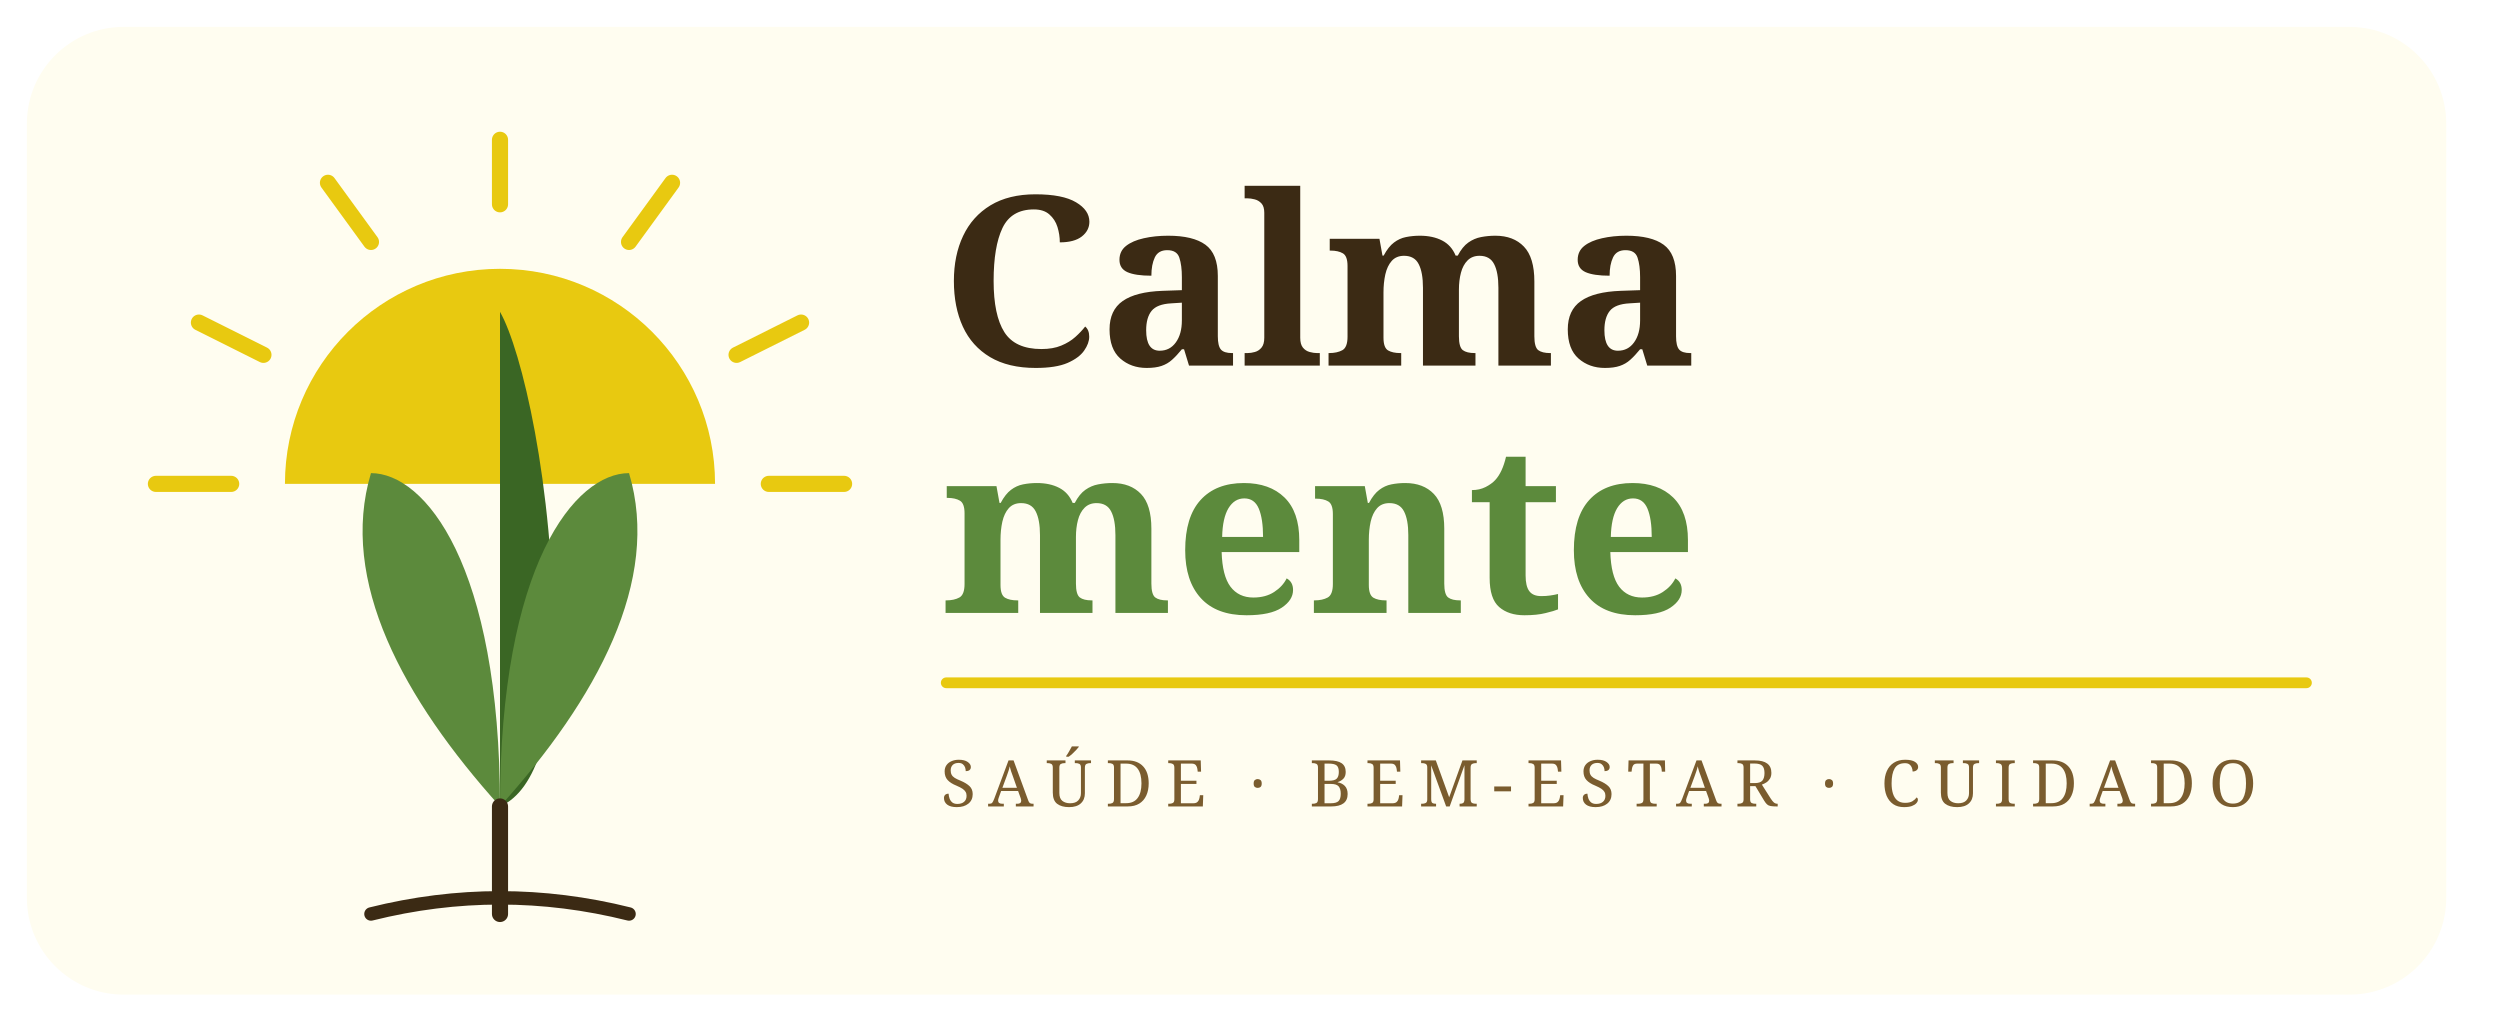
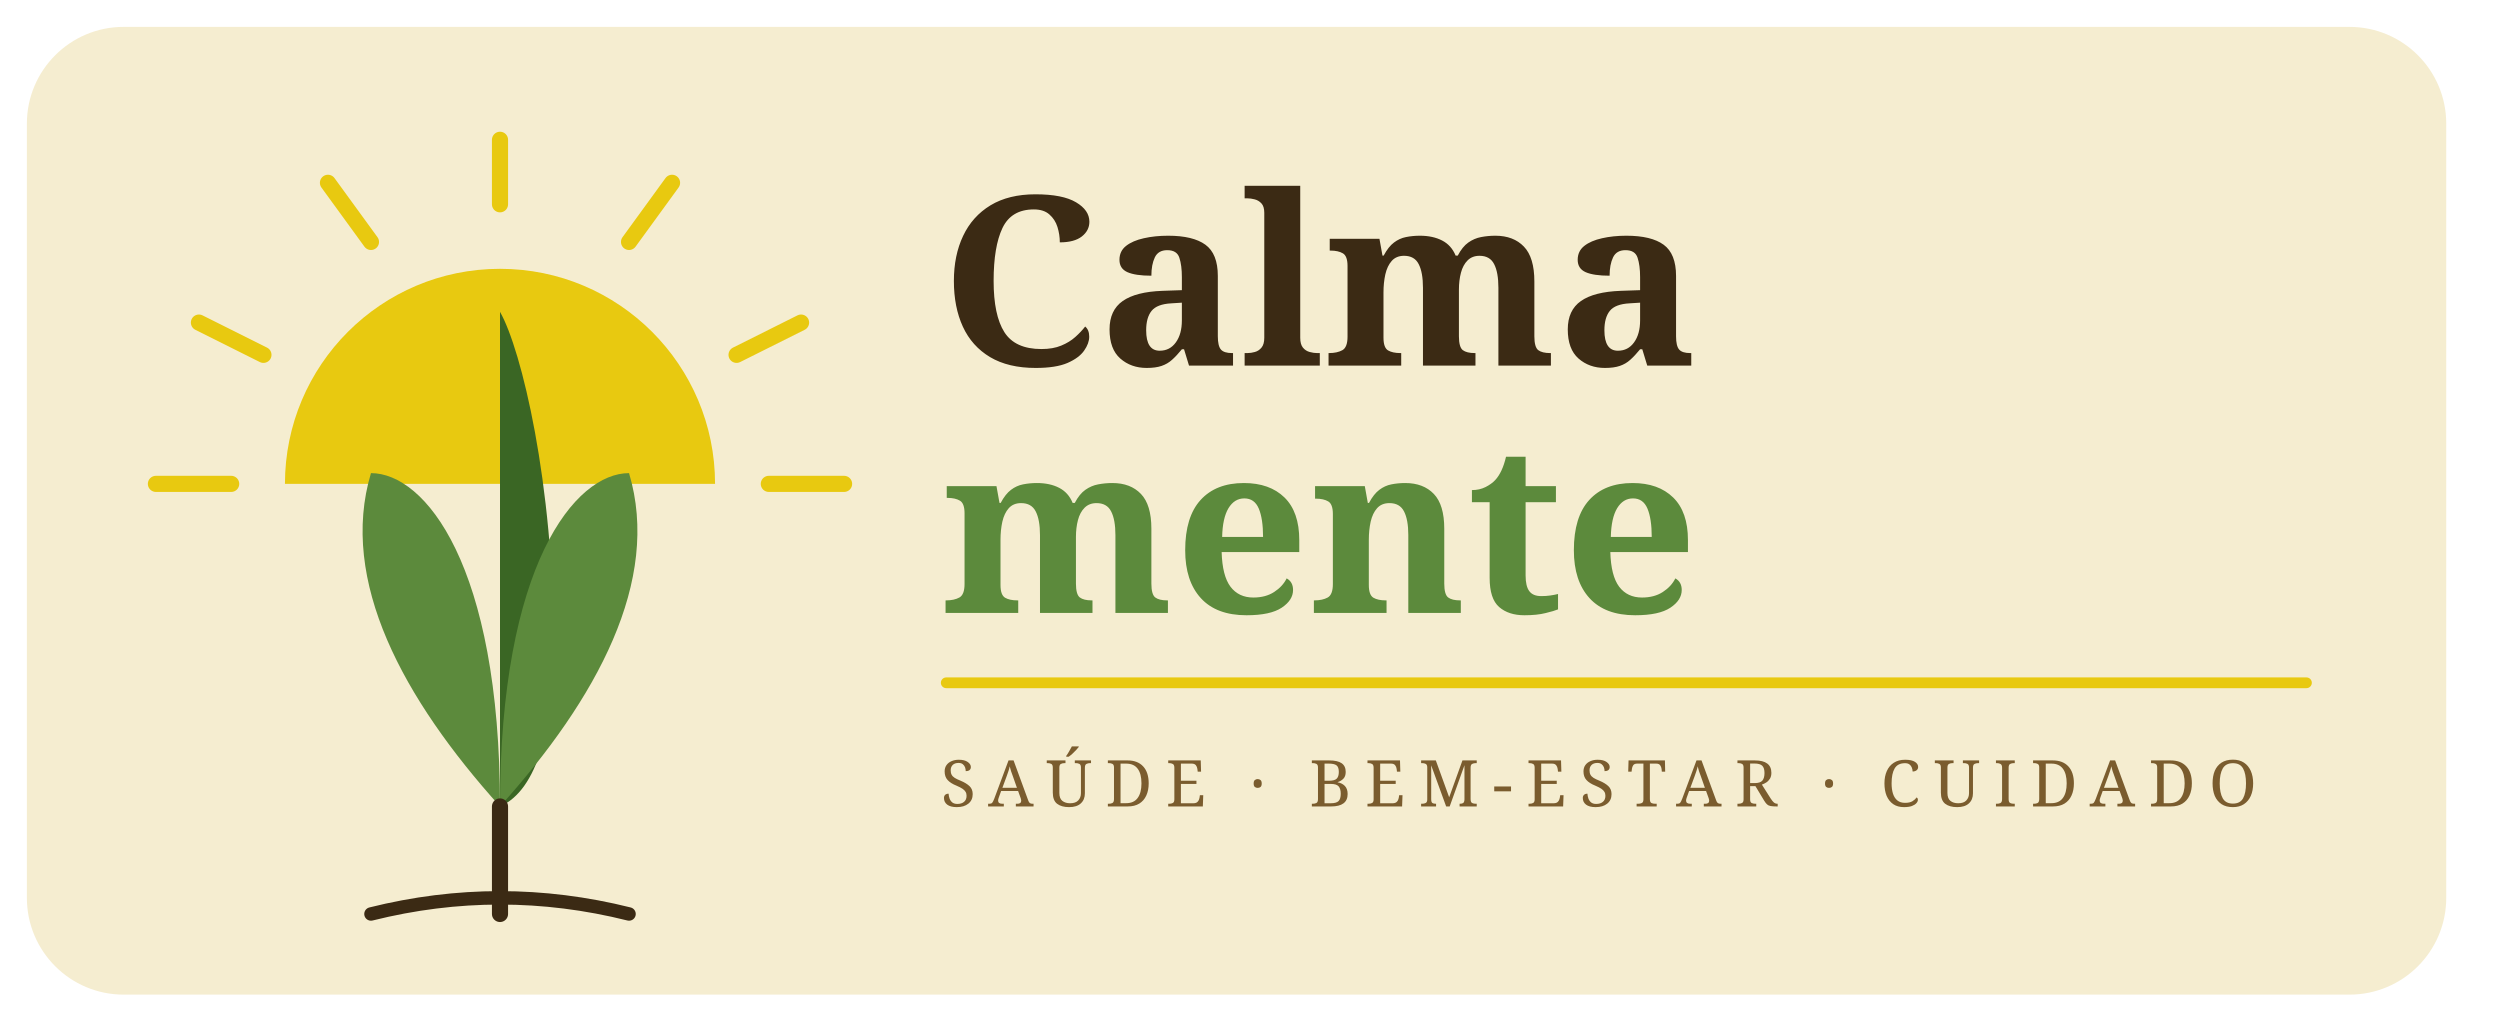
<svg xmlns="http://www.w3.org/2000/svg" width="100%" viewBox="55 50 465 190" role="img">
-   <rect x="60" y="55" width="450" height="180" rx="18" fill="#FFFDF0" />
+   <rect x="60" y="55" width="450" height="180" rx="18" fill="#F5EDD0" />
  <path d="M108,140 A40,40 0 0,1 188,140" fill="#E8C910" />
  <line x1="148" y1="88" x2="148" y2="76" stroke="#E8C910" stroke-width="3" stroke-linecap="round" />
  <line x1="172" y1="95" x2="180" y2="84" stroke="#E8C910" stroke-width="3" stroke-linecap="round" />
  <line x1="124" y1="95" x2="116" y2="84" stroke="#E8C910" stroke-width="3" stroke-linecap="round" />
  <line x1="192" y1="116" x2="204" y2="110" stroke="#E8C910" stroke-width="3" stroke-linecap="round" />
  <line x1="104" y1="116" x2="92" y2="110" stroke="#E8C910" stroke-width="3" stroke-linecap="round" />
  <line x1="198" y1="140" x2="212" y2="140" stroke="#E8C910" stroke-width="3" stroke-linecap="round" />
  <line x1="98" y1="140" x2="84" y2="140" stroke="#E8C910" stroke-width="3" stroke-linecap="round" />
  <path d="M148,200 C130,180 118,158 124,138 C134,138 148,155 148,200 Z" fill="#5C8A3C" />
  <path d="M148,200 C148,170 148,140 148,108 C152,115 158,140 158,170 C158,185 155,197 148,200 Z" fill="#3A6624" />
  <path d="M148,200 C166,180 178,158 172,138 C162,138 148,155 148,200 Z" fill="#5C8A3C" />
  <line x1="148" y1="200" x2="148" y2="220" stroke="#3B2A14" stroke-width="3" stroke-linecap="round" />
  <path d="M124,220 Q148,214 172,220" fill="none" stroke="#3B2A14" stroke-width="2.5" stroke-linecap="round" />
  <text x="230" y="118" font-family="Georgia, serif" font-size="44" font-weight="700" fill="#3B2A14">Calma</text>
  <text x="230" y="164" font-family="Georgia, serif" font-size="44" font-weight="700" fill="#5C8A3C">mente</text>
  <rect x="230" y="176" width="255" height="2" rx="1" fill="#E8C910" />
  <text x="230" y="200" font-family="Georgia, serif" font-size="12" fill="#7A5C2E" letter-spacing="2.5">SAÚDE · BEM-ESTAR · CUIDADO</text>
</svg>
